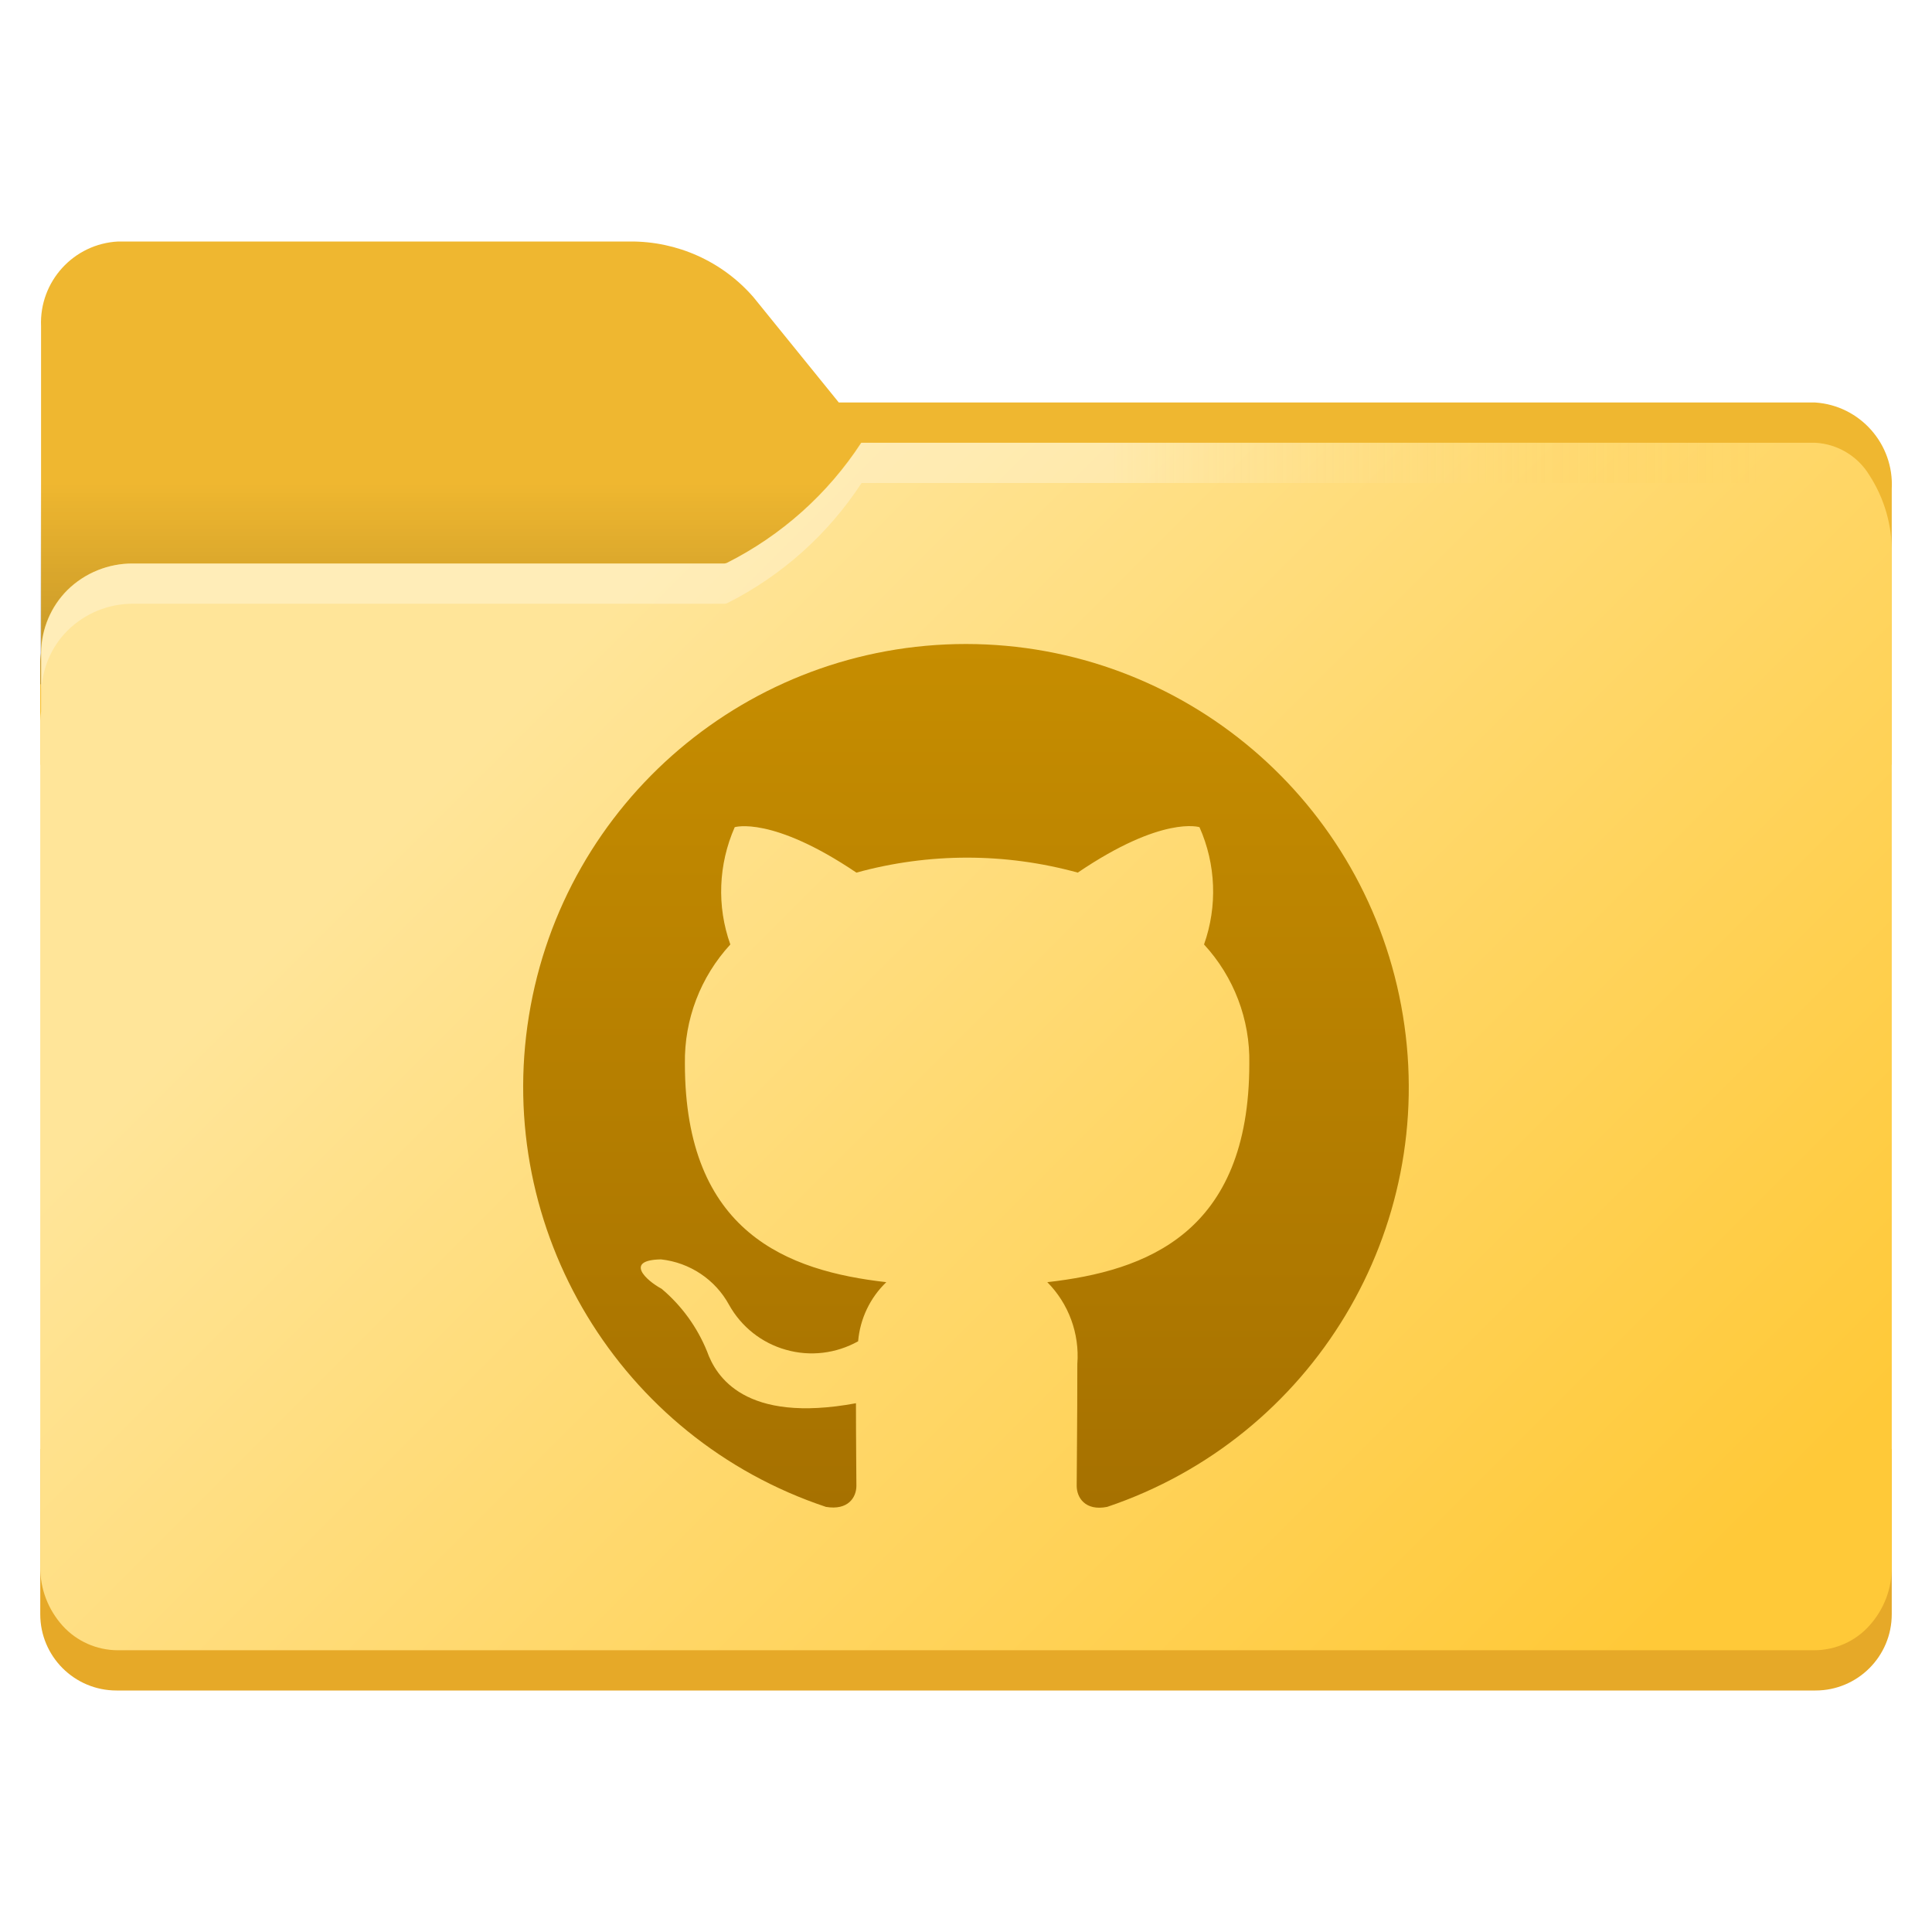
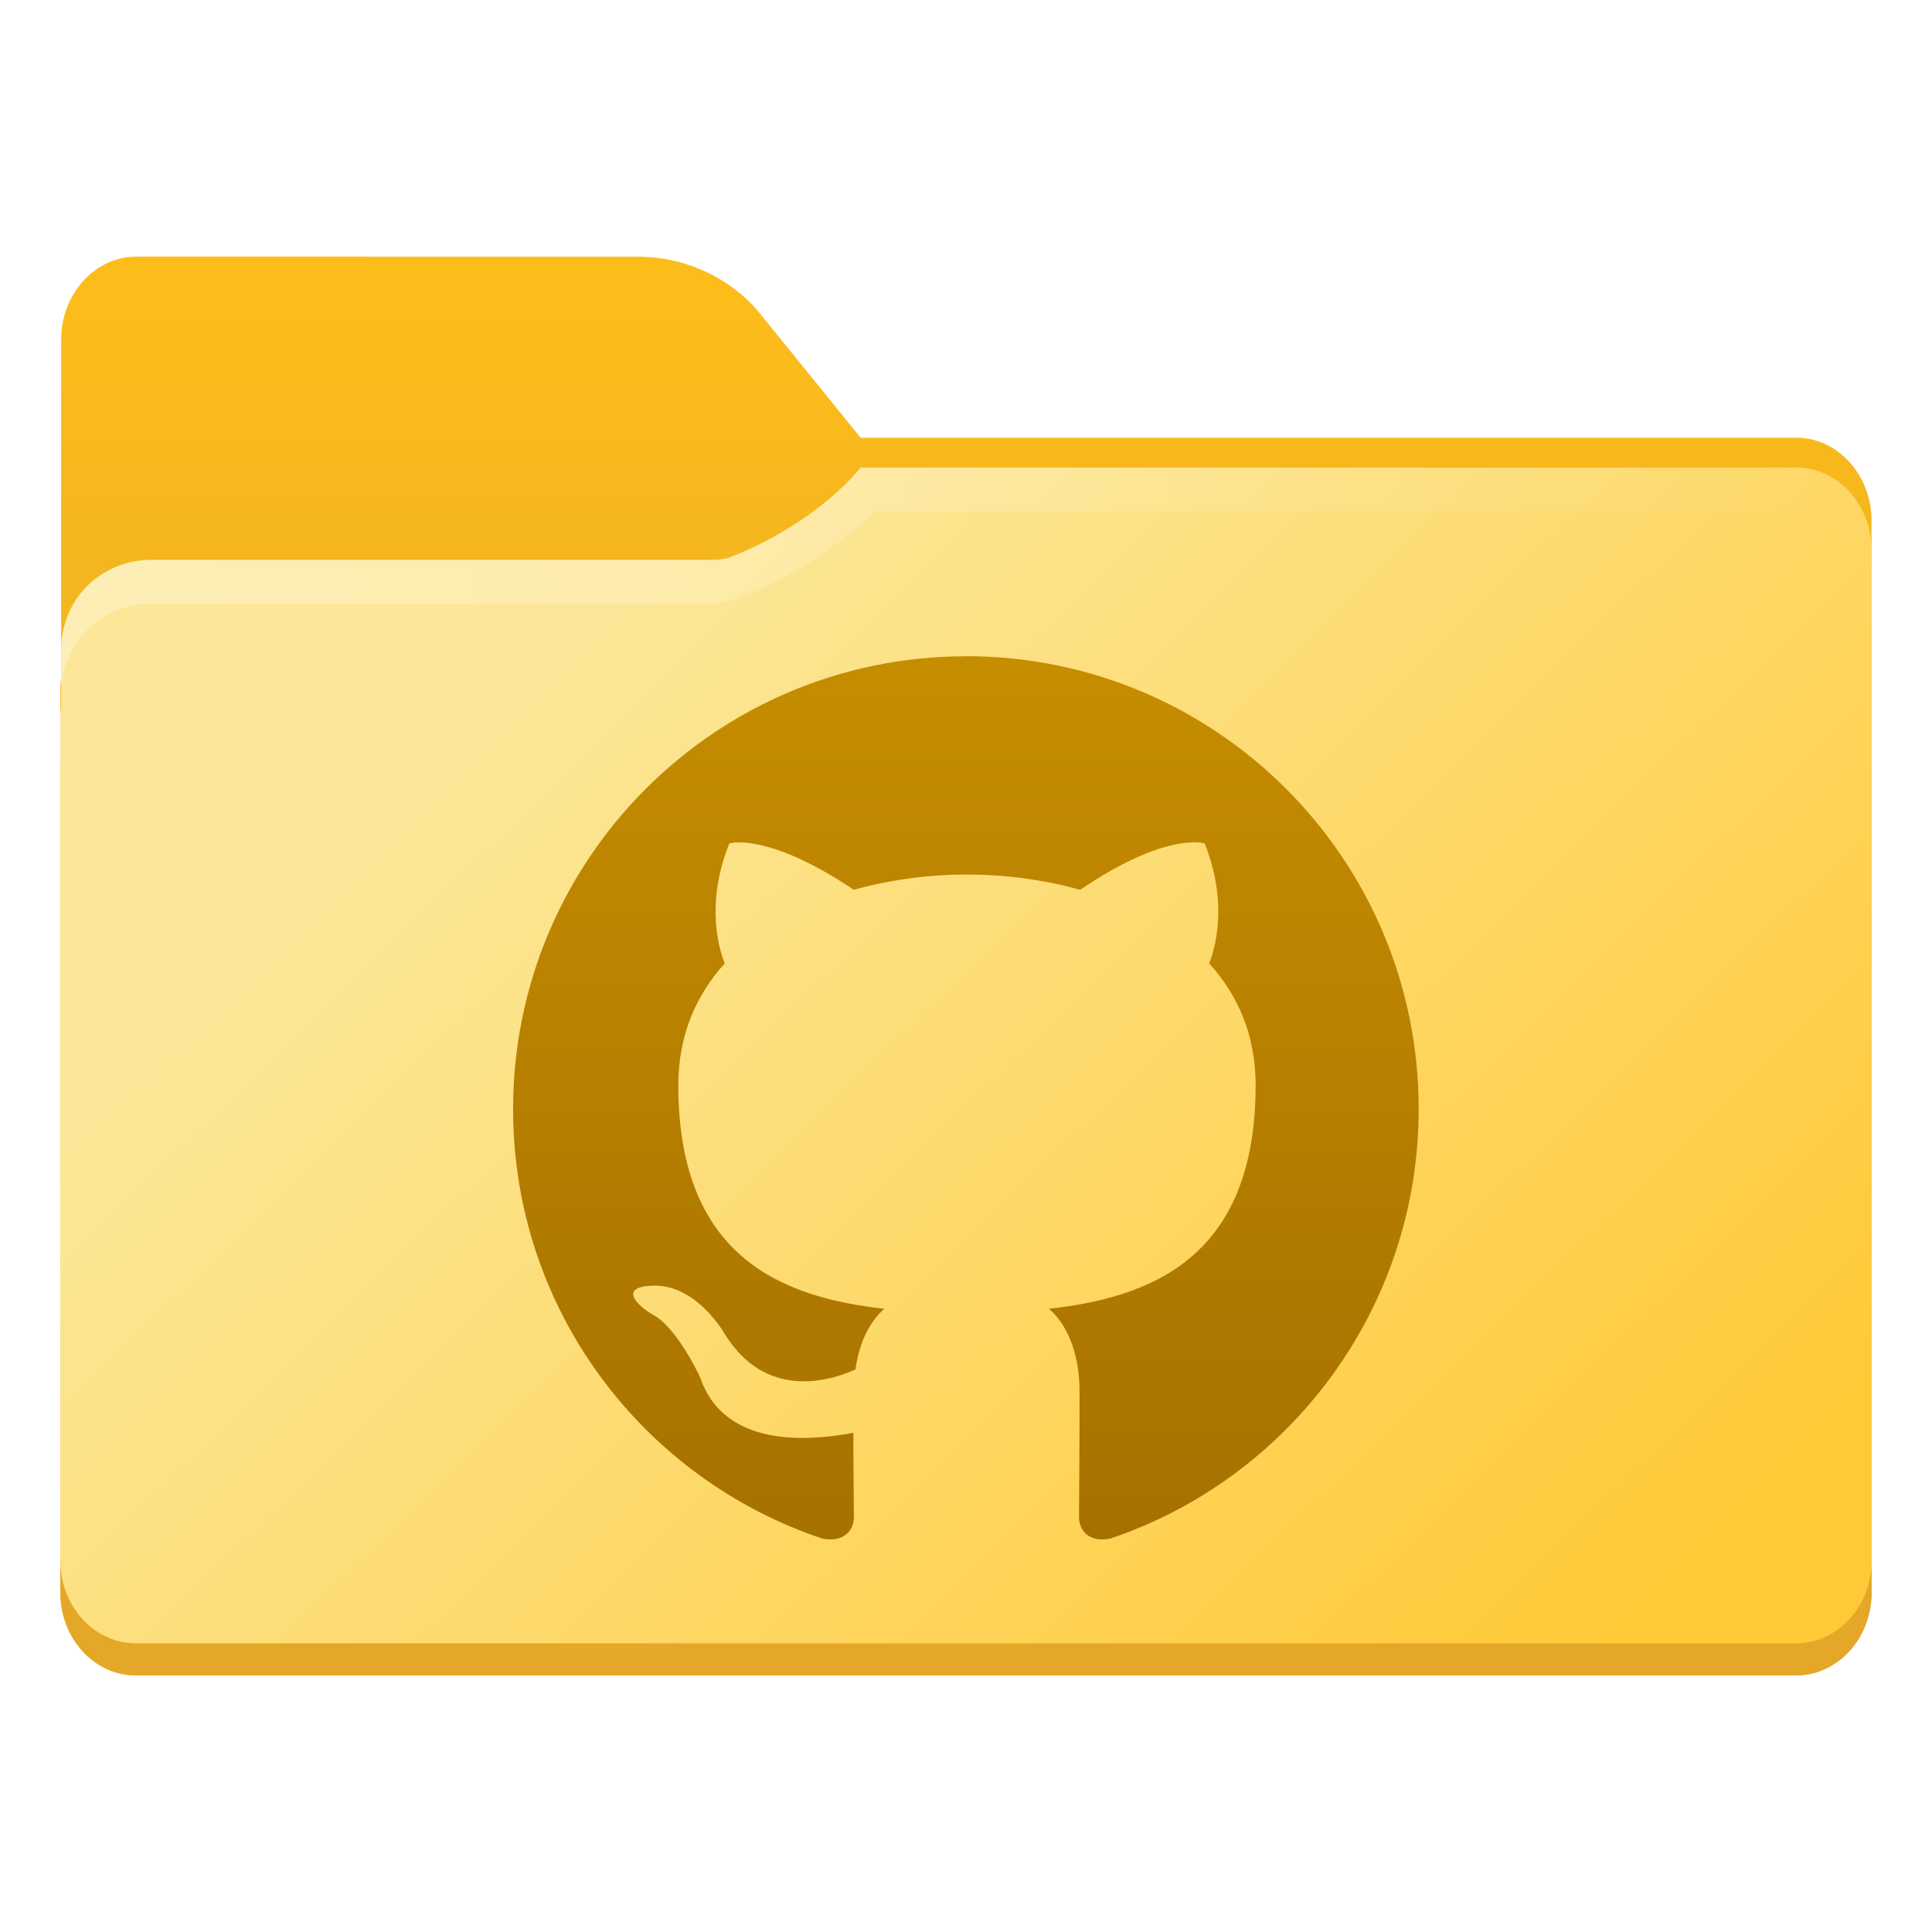
- <svg xmlns="http://www.w3.org/2000/svg" xmlns:xlink="http://www.w3.org/1999/xlink" width="48" height="48" viewBox="0 0 48 48" version="1.1">
+ <svg xmlns="http://www.w3.org/2000/svg" width="64" height="64" version="1.1" viewBox="0 0 16.933 16.933">
  <defs>
-     <linearGradient id="linear0" gradientUnits="userSpaceOnUse" x1="24" y1="18.585" x2="24" y2="16.096">
-       <stop offset="0" style="stop-color:rgb(99.608%,74.902%,9.412%);stop-opacity:1;" />
-       <stop offset="1" style="stop-color:rgb(93.725%,71.765%,18.824%);stop-opacity:1;" />
+     <linearGradient id="linearGradient1911" x1="25.085" x2="25.085" y1="24.031" y2="26.412" gradientTransform="translate(-35.822,-21.385)" gradientUnits="userSpaceOnUse">
+       <stop stop-color="#fcbc19" stop-opacity=".996" offset="0" />
+       <stop stop-color="#f4b61f" offset="1" />
    </linearGradient>
-     <linearGradient id="linear1" gradientUnits="userSpaceOnUse" x1="11.5" y1="12" x2="11.5" y2="17">
-       <stop offset="0" style="stop-color:rgb(0%,0%,0%);stop-opacity:0;" />
-       <stop offset="1" style="stop-color:rgb(0%,0%,0%);stop-opacity:0.2;" />
+     <linearGradient id="linearGradient4625" x1=".529" x2="16.404" y1="5.066" y2="5.066" gradientTransform="translate(-17.925)" gradientUnits="userSpaceOnUse">
+       <stop stop-color="#b78815" offset="0" />
+       <stop stop-color="#e2b24b" stop-opacity="0" offset="1" />
    </linearGradient>
-     <linearGradient id="linear2" gradientUnits="userSpaceOnUse" x1="14.123" y1="16.195" x2="39.859" y2="41.931">
-       <stop offset="0" style="stop-color:rgb(100%,89.804%,60%);stop-opacity:1;" />
-       <stop offset="1" style="stop-color:rgb(100%,78.824%,21.961%);stop-opacity:1;" />
+     <linearGradient id="linearGradient1951" x1="100" x2="133.19" y1="17.453" y2="51.606" gradientTransform="matrix(.26458 0 0 .26458 -38.033 -.13539)" gradientUnits="userSpaceOnUse">
+       <stop stop-color="#fce798" offset="0" />
+       <stop stop-color="#ffc937" offset="1" />
    </linearGradient>
-     <filter id="alpha" filterUnits="objectBoundingBox" x="0%" y="0%" width="100%" height="100%">
-       <feColorMatrix type="matrix" in="SourceGraphic" values="0 0 0 0 1 0 0 0 0 1 0 0 0 0 1 0 0 0 1 0" />
-     </filter>
-     <mask id="mask0">
-       <g filter="url(#alpha)">
-         <rect x="0" y="0" width="48" height="48" style="fill:rgb(0%,0%,0%);fill-opacity:0.302;stroke:none;" />
-       </g>
-     </mask>
-     <linearGradient id="linear3" gradientUnits="userSpaceOnUse" x1="10.151" y1="14.106" x2="43.72" y2="14.106">
-       <stop offset="0.52" style="stop-color:rgb(100%,100%,100%);stop-opacity:1;" />
-       <stop offset="1" style="stop-color:rgb(99.216%,74.51%,9.412%);stop-opacity:0;" />
+     <linearGradient id="linearGradient11110" x1=".529" x2="16.404" y1="5.381" y2="5.381" gradientTransform="translate(-17.925)" gradientUnits="userSpaceOnUse">
+       <stop stop-color="#fff" offset="0" />
+       <stop stop-color="#fff" stop-opacity="0" offset="1" />
    </linearGradient>
-     <clipPath id="clip1">
-       <rect x="0" y="0" width="48" height="48" />
-     </clipPath>
-     <g id="surface5" clip-path="url(#clip1)">
-       <path style=" stroke:none;fill-rule:nonzero;fill:url(#linear3);" d="M 46.449 11.801 C 46.16 11.328 45.656 11.027 45.102 11 L 21.406 11 C 20.574 12.273 19.422 13.305 18.062 13.988 L 18.012 14 L 3.309 14 C 2.703 13.996 2.117 14.234 1.684 14.66 C 1.27 15.07 1.035 15.629 1.031 16.211 L 1.031 17.211 C 1.035 16.629 1.27 16.07 1.684 15.66 C 2.117 15.234 2.703 14.996 3.309 15 L 18.012 15 L 18.062 14.988 C 19.422 14.305 20.574 13.273 21.406 12 L 45.102 12 C 45.656 12.027 46.16 12.328 46.449 12.801 C 46.828 13.379 47.023 14.055 47.012 14.742 L 47.012 13.742 C 47.023 13.055 46.828 12.379 46.449 11.801 Z M 46.449 11.801 " />
-     </g>
-     <linearGradient id="linear4" gradientUnits="userSpaceOnUse" x1="7.085" y1="45.031" x2="7.085" y2="39.363" gradientTransform="matrix(3.7796,0,0,-3.7796,-2.7796,186.2005)">
-       <stop offset="0" style="stop-color:rgb(77.647%,55.294%,0%);stop-opacity:1;" />
-       <stop offset="1" style="stop-color:rgb(65.098%,44.314%,0%);stop-opacity:1;" />
+     <linearGradient id="linearGradient25933" x1="8.466" x2="8.466" y1="5.752" y2="13.481" gradientUnits="userSpaceOnUse">
+       <stop stop-color="#c68d00" offset="0" />
+       <stop stop-color="#a67100" offset="1" />
    </linearGradient>
  </defs>
-   <g id="surface1">
-     <path style=" stroke:none;fill-rule:nonzero;fill:rgb(90.196%,66.275%,15.686%);fill-opacity:1;" d="M 1 36 L 47 36 L 47 40.105 C 47 41.152 46.152 42 45.105 42 L 2.895 42 C 1.848 42 1 41.152 1 40.105 Z M 1 36 " />
-     <path style=" stroke:none;fill-rule:nonzero;fill:url(#linear0);" d="M 45.098 10 L 20.84 10 L 18.719 7.383 C 17.949 6.496 16.828 5.992 15.652 6 L 2.938 6 C 1.828 6.055 0.973 6.996 1.02 8.105 L 1.02 16.207 C 1.012 16.285 1 16.359 1 16.438 L 1 19 L 47 19 L 47 12.145 C 47.059 11.031 46.211 10.074 45.098 10 Z M 45.098 10 " />
-     <path style=" stroke:none;fill-rule:nonzero;fill:url(#linear1);" d="M 1 12 L 22 12 L 22 17 L 1 17 Z M 1 12 " />
-     <path style=" stroke:none;fill-rule:nonzero;fill:url(#linear2);" d="M 46.441 11.801 C 46.152 11.328 45.645 11.027 45.094 11 L 21.395 11 C 20.566 12.273 19.41 13.305 18.051 13.988 L 18 14 L 3.301 14 C 2.691 13.996 2.105 14.234 1.672 14.66 C 1.262 15.07 1.027 15.629 1.02 16.211 L 1.02 17.68 C 1.008 17.754 1.004 17.828 1 17.906 L 1 38.93 C 0.996 39.473 1.195 39.992 1.559 40.395 C 1.906 40.777 2.398 40.996 2.918 41 L 45.082 41 C 45.602 40.996 46.094 40.777 46.438 40.395 C 46.805 39.992 47.004 39.473 47 38.93 L 47 13.742 C 47.012 13.055 46.816 12.379 46.441 11.801 Z M 46.441 11.801 " />
-     <use xlink:href="#surface5" mask="url(#mask0)" />
-     <path style=" stroke:none;fill-rule:evenodd;fill:url(#linear4);" d="M 24 16 C 18.605 16 14.004 19.91 13.141 25.238 C 12.277 30.562 15.402 35.73 20.52 37.438 C 21.07 37.531 21.277 37.203 21.277 36.914 C 21.277 36.652 21.266 35.785 21.266 34.863 C 18.5 35.375 17.785 34.191 17.566 33.574 C 17.32 32.969 16.934 32.438 16.438 32.02 C 16.051 31.812 15.504 31.305 16.422 31.289 C 17.137 31.367 17.77 31.789 18.113 32.418 C 18.418 32.965 18.926 33.367 19.527 33.535 C 20.129 33.707 20.773 33.629 21.32 33.324 C 21.367 32.766 21.617 32.242 22.02 31.855 C 19.574 31.578 17.016 30.629 17.016 26.422 C 17 25.328 17.402 24.273 18.145 23.465 C 17.805 22.516 17.848 21.473 18.254 20.551 C 18.254 20.551 19.176 20.262 21.277 21.68 C 23.078 21.184 24.977 21.184 26.777 21.68 C 28.883 20.25 29.801 20.551 29.801 20.551 C 30.211 21.473 30.25 22.516 29.914 23.465 C 30.656 24.27 31.059 25.328 31.039 26.422 C 31.039 30.645 28.469 31.578 26.02 31.855 C 26.551 32.391 26.824 33.133 26.766 33.887 C 26.766 35.359 26.75 36.543 26.75 36.914 C 26.75 37.203 26.957 37.547 27.508 37.438 C 32.617 35.715 35.727 30.551 34.855 25.23 C 33.984 19.91 29.391 16.004 24 16 Z M 24 16 " />
+   <g transform="translate(17.925 4e-5)">
+     <path d="m-16.728 2.249c-0.365 0-0.661 0.326-0.661 0.728v2.964c-0.003 0.026-0.007 0.052-0.007 0.079v7.937c0 0.402 0.296 0.728 0.661 0.728h14.552c0.365 0 0.661-0.326 0.661-0.728v-9.393c0-0.402-0.296-0.728-0.661-0.728v5.16e-4h-8.199l-0.899-1.109s-0.366-0.478-1.058-0.478h-1.323z" color="#000000" color-rendering="auto" dominant-baseline="auto" fill="url(#linearGradient1911)" image-rendering="auto" shape-rendering="auto" solid-color="#000000" stop-color="#000000" style="font-feature-settings:normal;font-variant-alternates:normal;font-variant-caps:normal;font-variant-east-asian:normal;font-variant-ligatures:normal;font-variant-numeric:normal;font-variant-position:normal;font-variation-settings:normal;inline-size:0;isolation:auto;mix-blend-mode:normal;shape-margin:0;shape-padding:0;text-decoration-color:#000000;text-decoration-line:none;text-decoration-style:solid;text-indent:0;text-orientation:mixed;text-transform:none;white-space:normal" />
+     <path d="m-9.565 3.836c-0.113 0.002-0.308-0.015-0.52 0.095-0.736 0.379-0.772 0.594-1.557 0.714h-4.961c-0.22 0-0.418 0.089-0.562 0.232-0.139 0.139-0.22 0.333-0.225 0.546v0.278c0.005-0.212 0.086-0.406 0.225-0.546 0.143-0.143 0.342-0.232 0.562-0.232h4.961c0.785-0.12 0.821-0.335 1.557-0.714 0.211-0.111 0.407-0.093 0.52-0.095h7.383c0.182 3.65e-4 0.347 0.081 0.467 0.212 0.12 0.132 0.194 0.314 0.194 0.515v-0.278c0-0.201-0.074-0.383-0.194-0.515-0.119-0.131-0.284-0.212-0.467-0.212h-1.165zm-7.825 2.104c-0.003 0.026-0.007 0.052-0.007 0.079v0.278c0-0.027 0.004-0.053 0.007-0.079z" fill="url(#linearGradient4625)" opacity=".001" stroke-width=".265" />
+     <path d="m-17.396 13.674v0.282c0 0.201 0.074 0.383 0.193 0.514s0.286 0.213 0.468 0.213h14.552c0.183 0 0.348-0.082 0.468-0.213s0.194-0.313 0.194-0.514v-0.282c0 0.201-0.074 0.383-0.194 0.514-0.12 0.132-0.285 0.213-0.468 0.213h-14.552c-0.183 0-0.348-0.082-0.468-0.213s-0.193-0.313-0.193-0.514z" fill="#e4a729" fill-opacity=".996" stroke-width=".265" />
+     <path d="m-10.383 4.098s-0.359 0.479-1.157 0.792c-0.033 0.006-0.065 0.012-0.101 0.017h-4.961c-0.22 0-0.418 0.089-0.562 0.232-0.139 0.139-0.22 0.333-0.225 0.546v0.517c-0.003 0.026-0.007 0.052-0.007 0.079v7.395c0 0.201 0.074 0.383 0.193 0.514s0.286 0.213 0.468 0.213h14.552c0.183 0 0.348-0.082 0.468-0.213s0.194-0.313 0.194-0.514v-8.851c0-0.201-0.074-0.383-0.194-0.515-0.119-0.131-0.284-0.212-0.467-0.212h-7.482z" fill="url(#linearGradient1951)" />
+     <path d="m-10.383 4.098s-0.359 0.479-1.157 0.792c-0.033 0.006-0.065 0.012-0.101 0.017h-4.961c-0.22 0-0.418 0.089-0.562 0.232-0.139 0.139-0.22 0.333-0.225 0.546v0.384c0.005-0.212 0.086-0.406 0.225-0.546 0.143-0.143 0.342-0.232 0.562-0.232h4.961c0.036-0.005 0.068-0.011 0.101-0.017 0.759-0.263 1.288-0.792 1.288-0.792h8.071c0.182 3.704e-4 0.347 0.081 0.467 0.212 0.12 0.132 0.194 0.314 0.194 0.515v-0.384c0-0.201-0.074-0.383-0.194-0.515-0.119-0.131-0.284-0.212-0.467-0.212h-7.482zm-7.006 2.104c-0.003 0.026-0.007 0.052-0.007 0.079v0.384c0-0.027 0.004-0.053 0.007-0.079z" fill="url(#linearGradient11110)" opacity=".3" />
  </g>
+   <path d="m8.466 5.752c-2.193 0-3.969 1.776-3.969 3.969 0 1.756 1.136 3.239 2.714 3.765 0.198 0.035 0.273-0.084 0.273-0.189 0-0.094-0.005-0.407-0.005-0.739-0.997 0.184-1.255-0.243-1.335-0.466-0.045-0.114-0.238-0.466-0.407-0.561-0.139-0.074-0.337-0.258-0.005-0.263 0.313-5e-3 0.536 0.288 0.61 0.407 0.357 0.6 0.928 0.432 1.156 0.327 0.035-0.258 0.139-0.432 0.253-0.531-0.883-0.099-1.806-0.442-1.806-1.96 0-0.432 0.154-0.789 0.407-1.067-0.04-0.099-0.179-0.506 0.04-1.052 0 0 0.332-0.104 1.091 0.407 0.317-0.089 0.655-0.134 0.992-0.134s0.675 0.045 0.992 0.134c0.759-0.516 1.091-0.407 1.091-0.407 0.218 0.546 0.079 0.952 0.04 1.052 0.253 0.278 0.407 0.63 0.407 1.067 0 1.523-0.928 1.86-1.811 1.96 0.144 0.124 0.268 0.362 0.268 0.734 0 0.531-0.005 0.957-0.005 1.091 0 0.104 0.074 0.228 0.273 0.189 1.568-0.526 2.704-2.014 2.704-3.765 0-2.193-1.776-3.969-3.969-3.969z" clip-rule="evenodd" fill="url(#linearGradient25933)" fill-rule="evenodd" stroke-width=".496" />
</svg>
